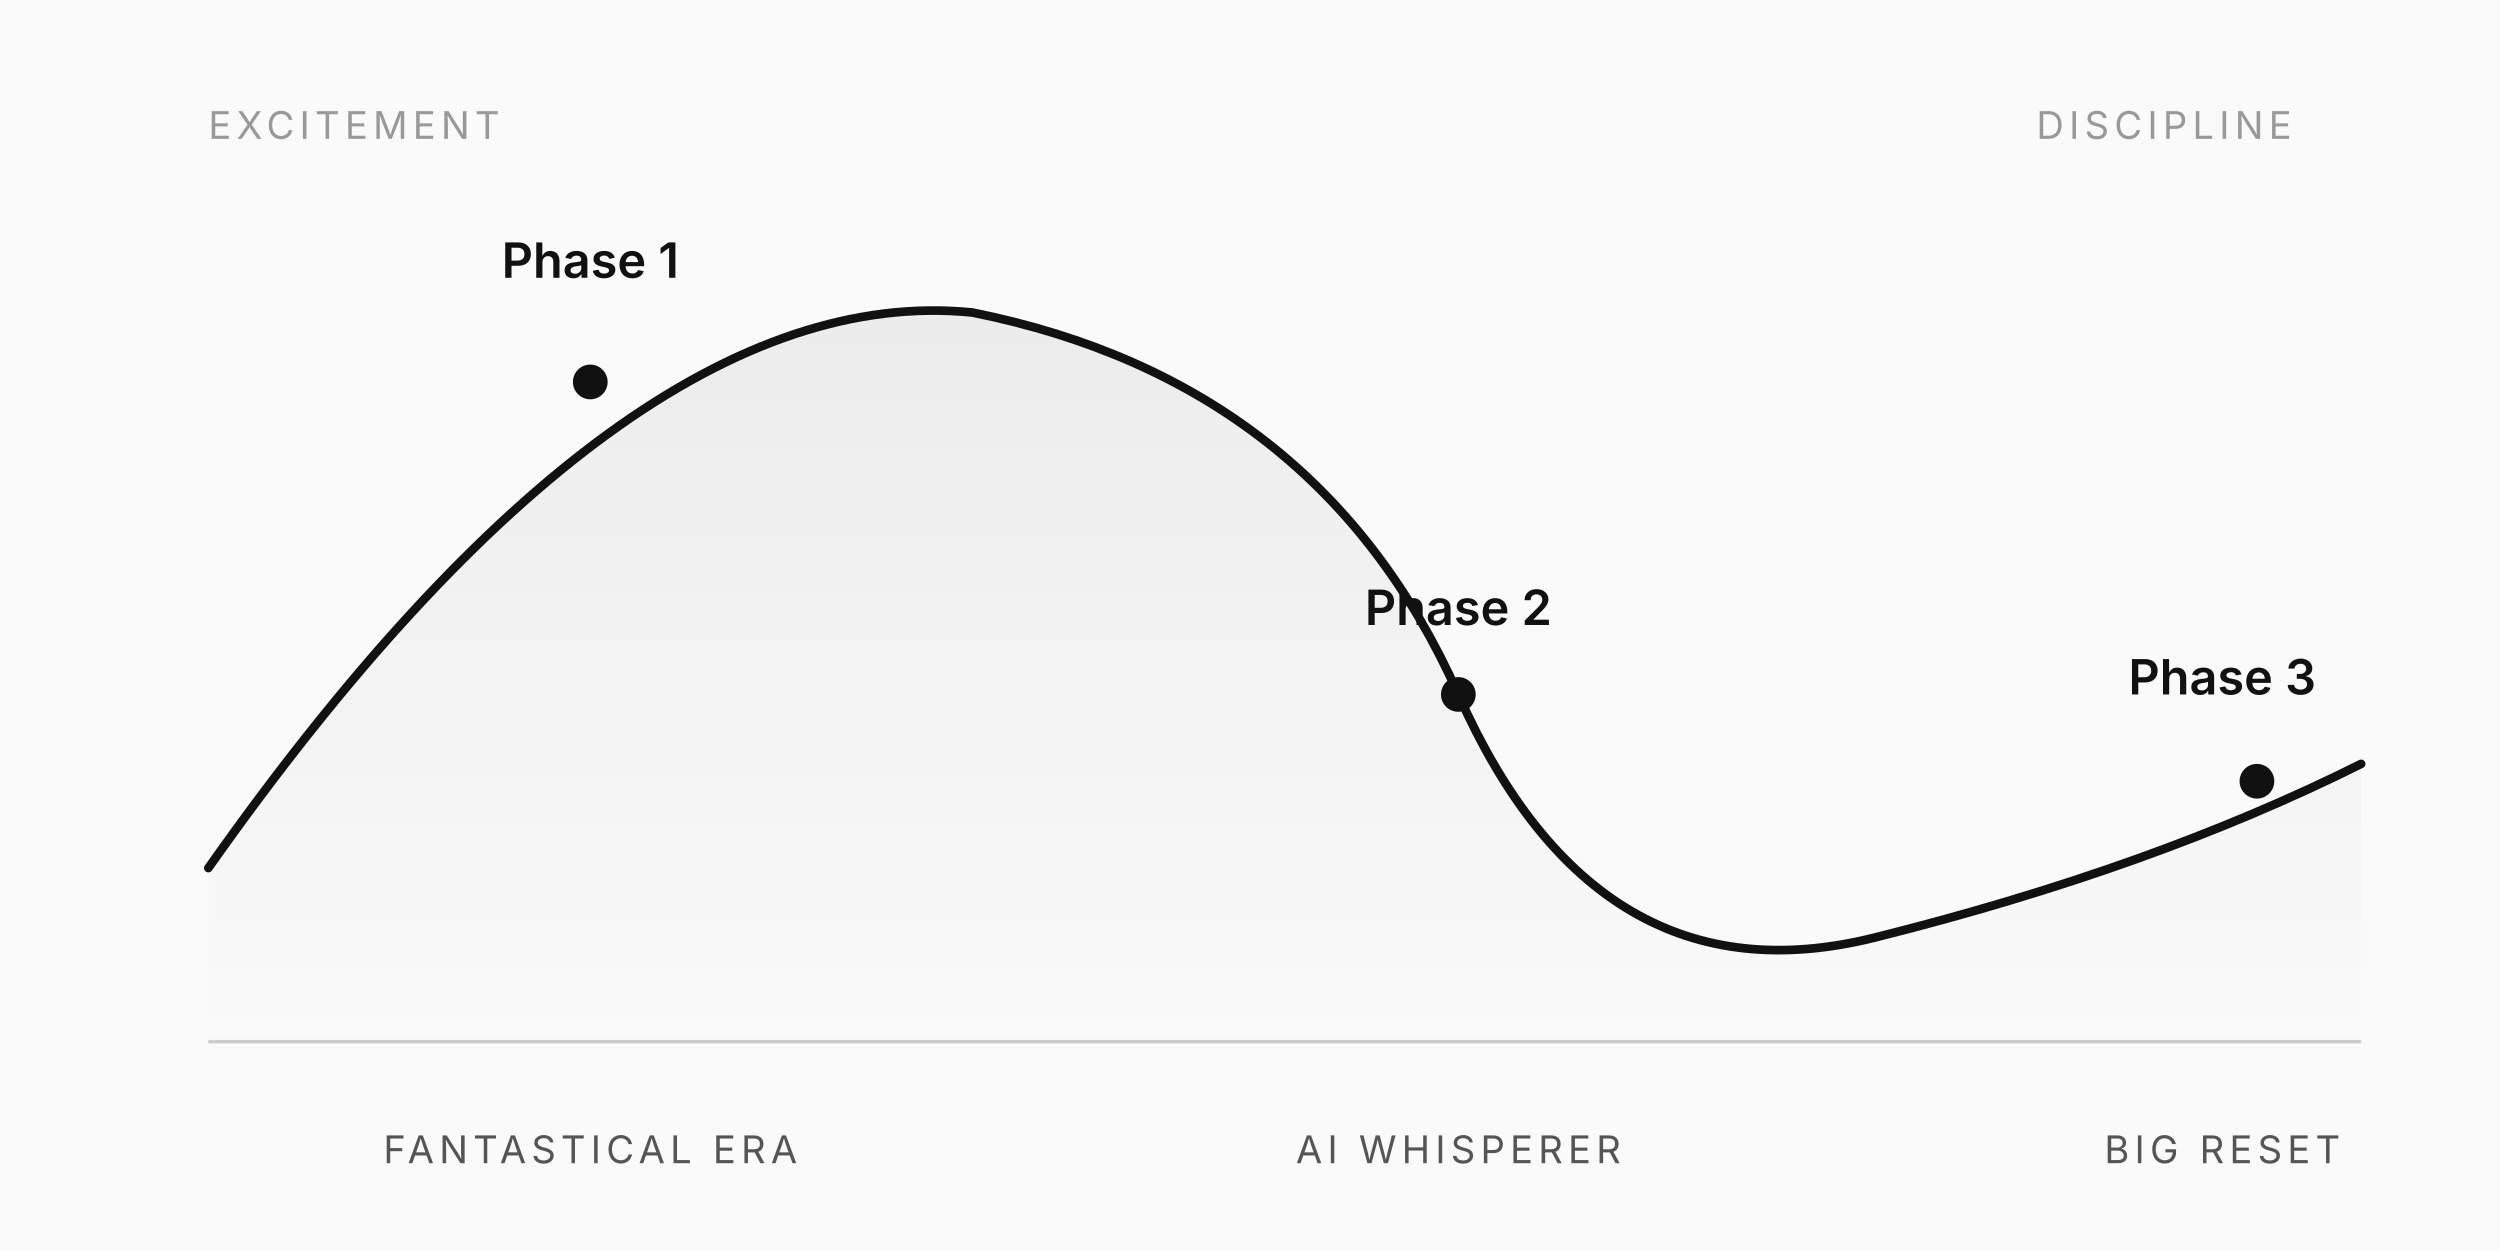
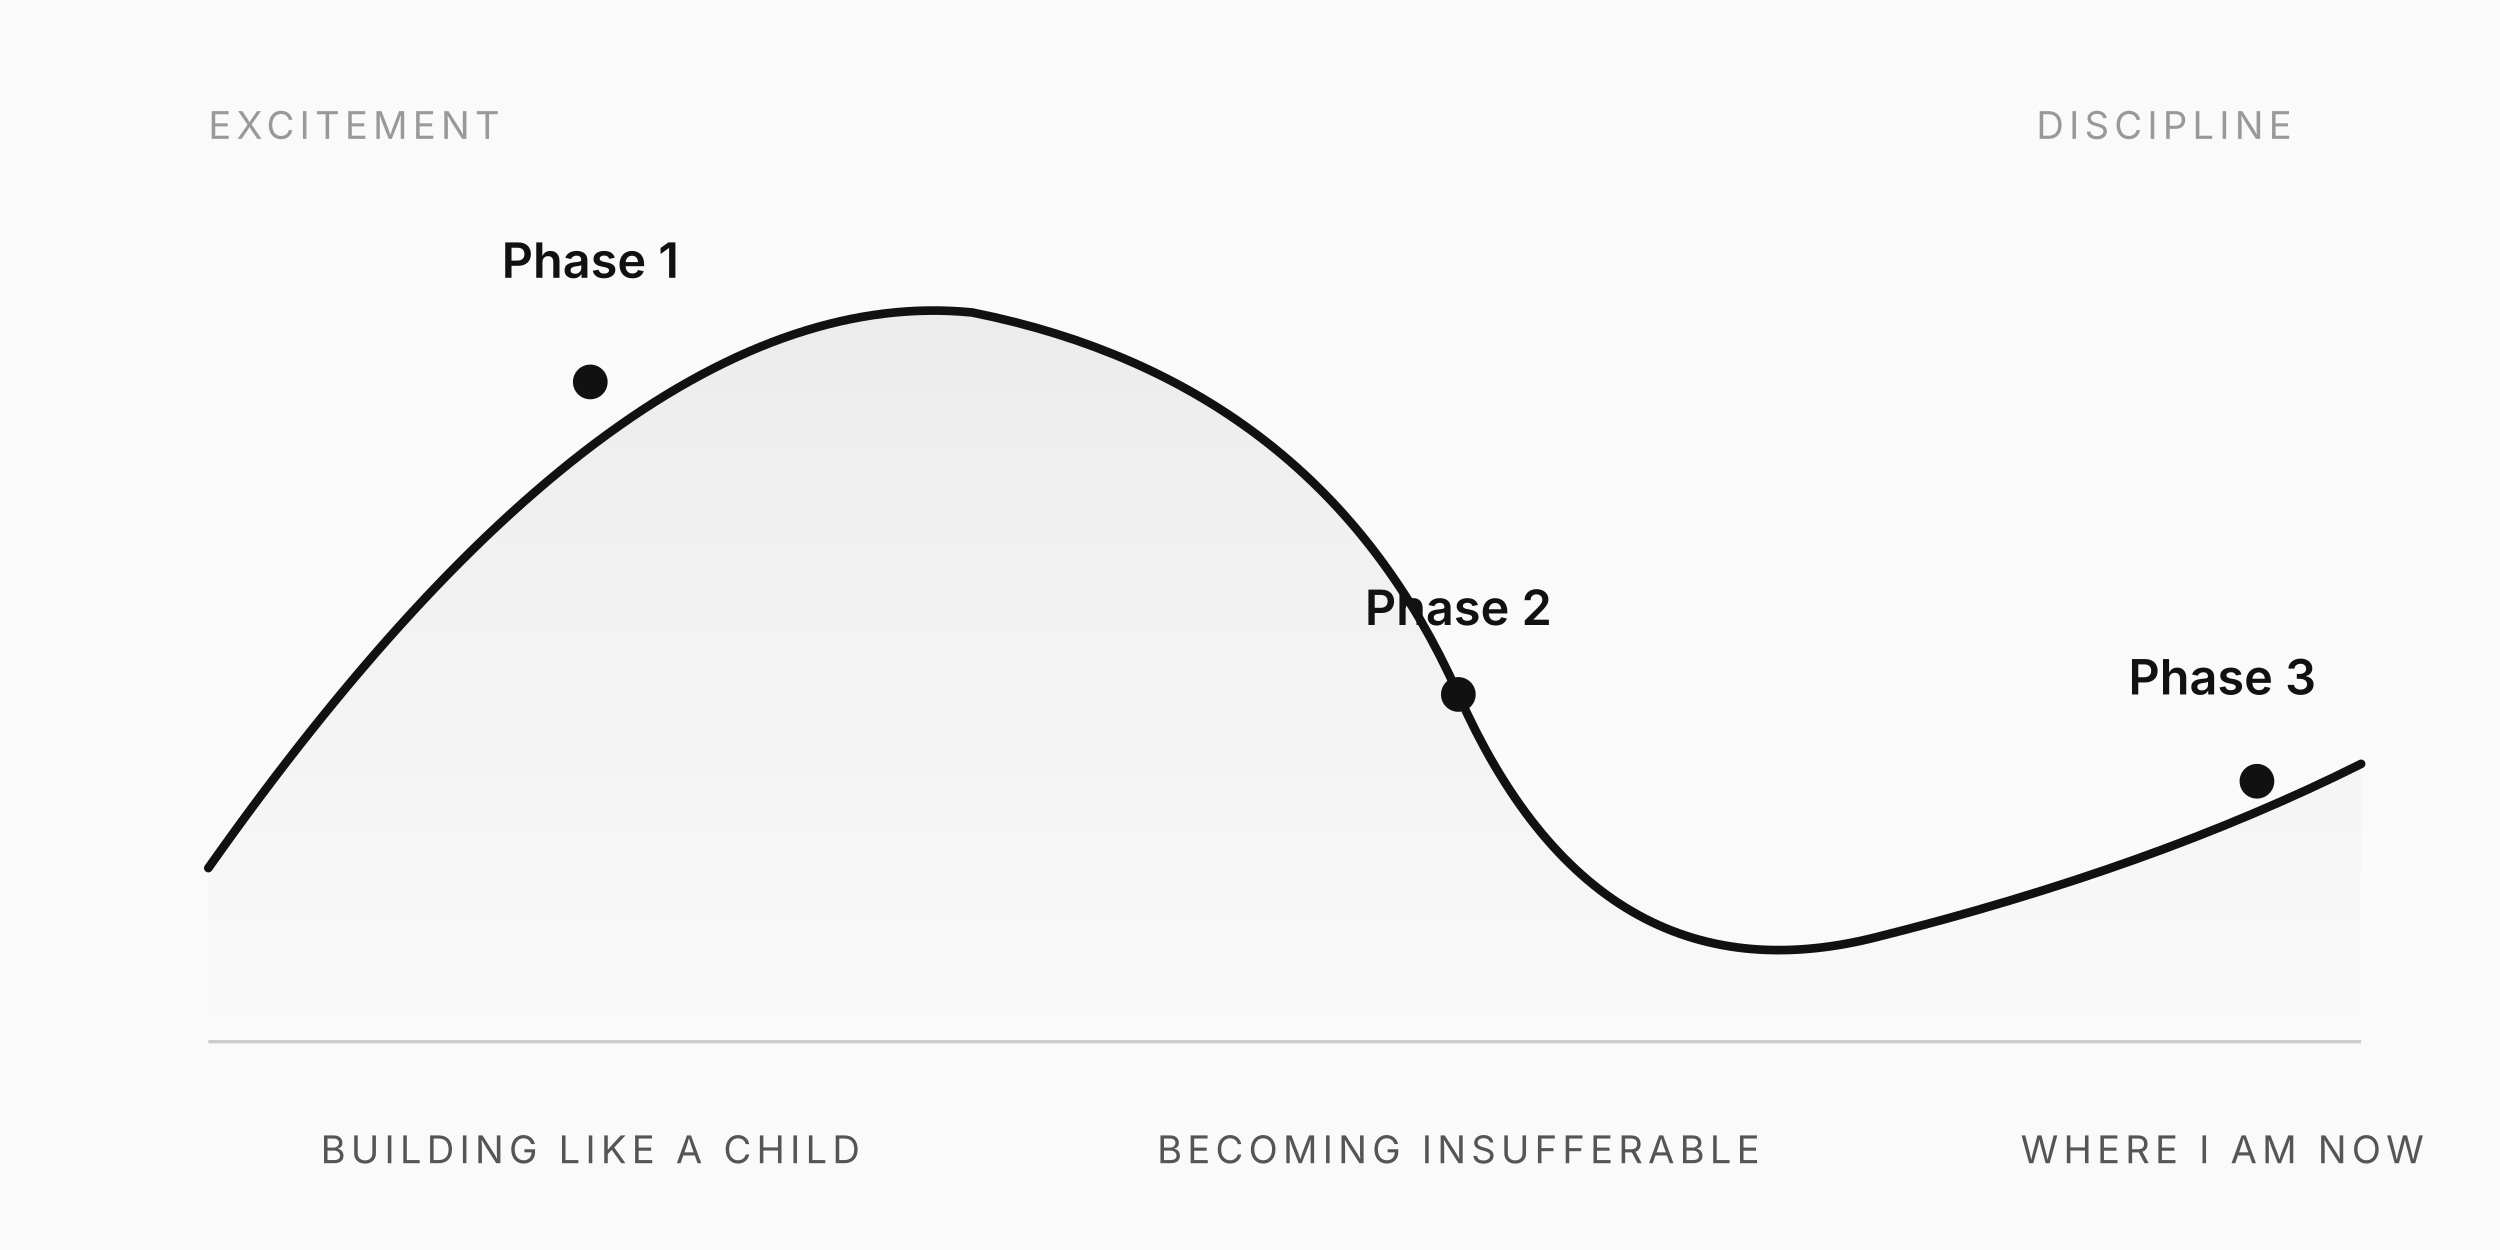
<svg xmlns="http://www.w3.org/2000/svg" viewBox="0 0 720 360" font-family="Inter, system-ui, sans-serif">
  <defs>
    <linearGradient id="curveFill" x1="0" x2="0" y1="0" y2="1">
      <stop offset="0%" stop-color="#111" stop-opacity="0.06" />
      <stop offset="100%" stop-color="#111" stop-opacity="0" />
    </linearGradient>
  </defs>
  <rect width="720" height="360" fill="#fafafa" />
  <line x1="60" y1="300" x2="680" y2="300" stroke="#ccc" stroke-width="1" />
  <path d="M 60 250 Q 180 80, 280 90 Q 380 110, 420 200 Q 460 290, 540 270 Q 620 250, 680 220" fill="none" stroke="#111" stroke-width="2.5" stroke-linecap="round" />
  <path d="M 60 250 Q 180 80, 280 90 Q 380 110, 420 200 Q 460 290, 540 270 Q 620 250, 680 220 L 680 300 L 60 300 Z" fill="url(#curveFill)" />
  <circle cx="170" cy="110" r="5" fill="#111" />
  <circle cx="420" cy="200" r="5" fill="#111" />
  <circle cx="650" cy="225" r="5" fill="#111" />
  <text x="170" y="80" text-anchor="middle" font-size="14" font-weight="600" fill="#111">Phase 1</text>
-   <text x="170" y="335" text-anchor="middle" font-size="11" fill="#555" letter-spacing="1.5">FANTASTICAL ERA</text>
+   <text x="170" y="335" text-anchor="middle" font-size="11" fill="#555" letter-spacing="1.5">BUILDING LIKE A CHILD</text>
  <text x="420" y="180" text-anchor="middle" font-size="14" font-weight="600" fill="#111">Phase 2</text>
-   <text x="420" y="335" text-anchor="middle" font-size="11" fill="#555" letter-spacing="1.5">AI WHISPERER</text>
+   <text x="420" y="335" text-anchor="middle" font-size="11" fill="#555" letter-spacing="1.5">BECOMING INSUFFERABLE</text>
  <text x="640" y="200" text-anchor="middle" font-size="14" font-weight="600" fill="#111">Phase 3</text>
-   <text x="640" y="335" text-anchor="middle" font-size="11" fill="#555" letter-spacing="1.5">BIG RESET</text>
+   <text x="640" y="335" text-anchor="middle" font-size="11" fill="#555" letter-spacing="1.5">WHERE I AM NOW</text>
  <text x="60" y="40" font-size="11" fill="#999" letter-spacing="1.5">EXCITEMENT</text>
  <text x="660" y="40" text-anchor="end" font-size="11" fill="#999" letter-spacing="1.5">DISCIPLINE</text>
</svg>
